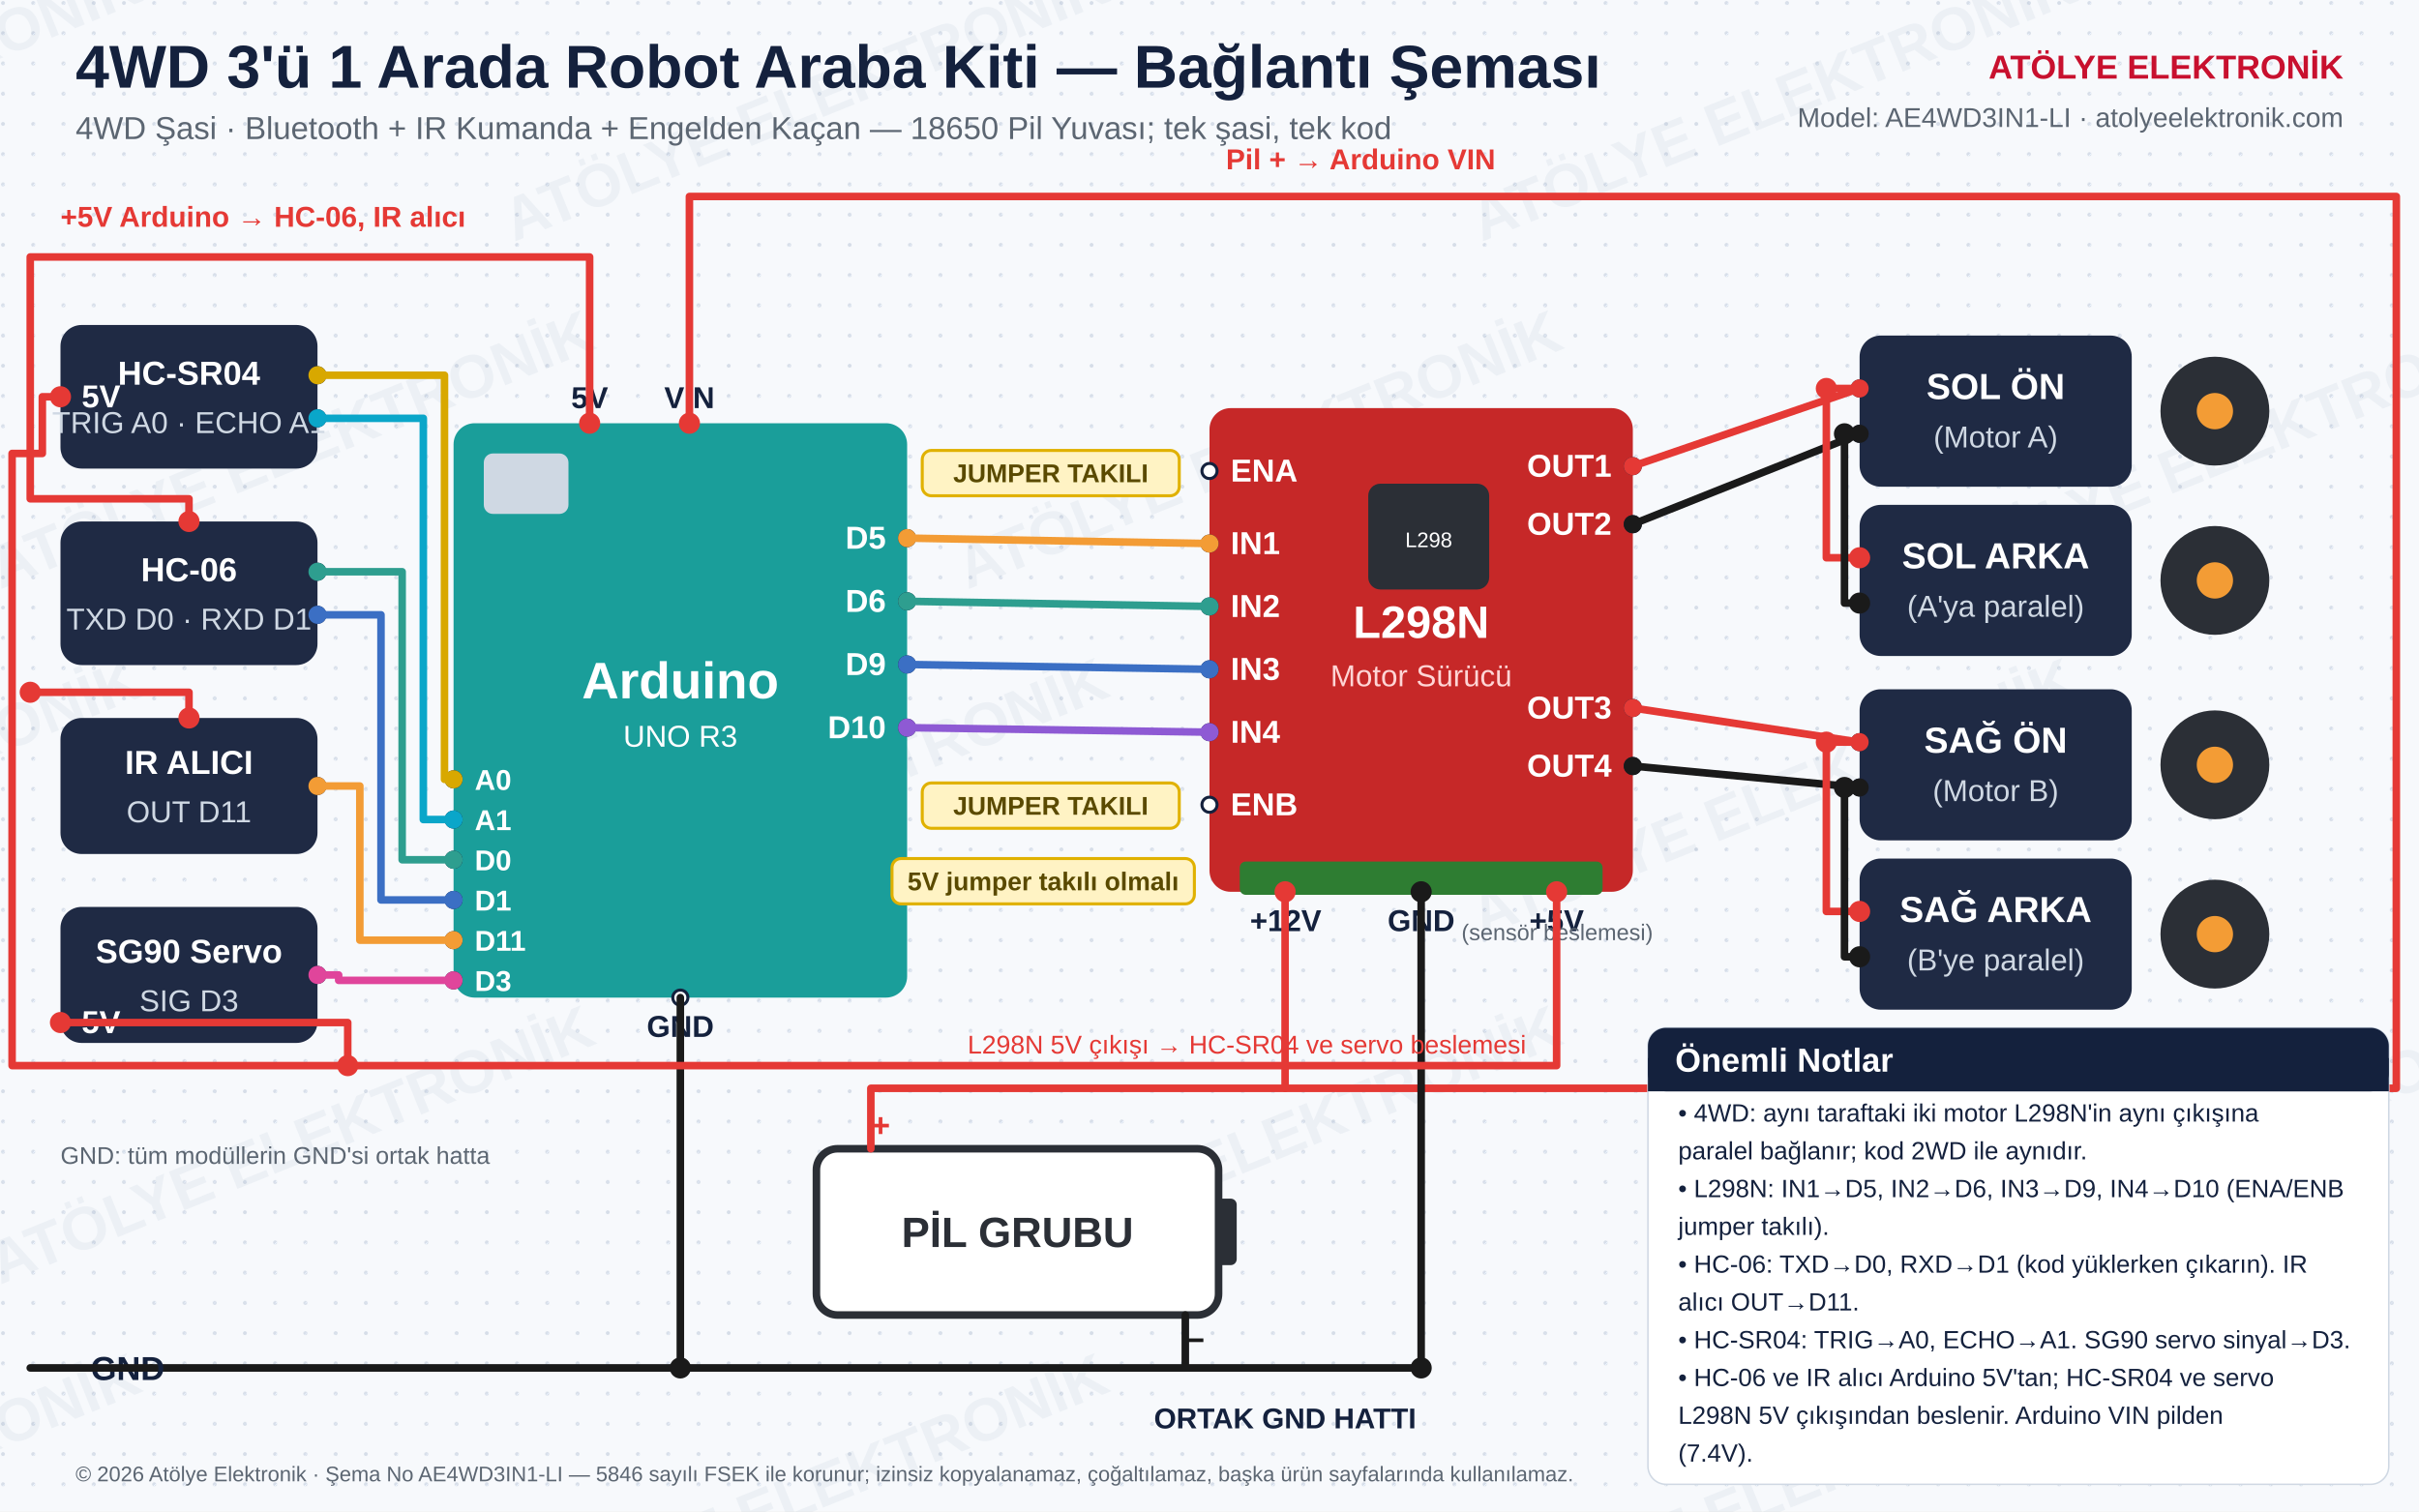
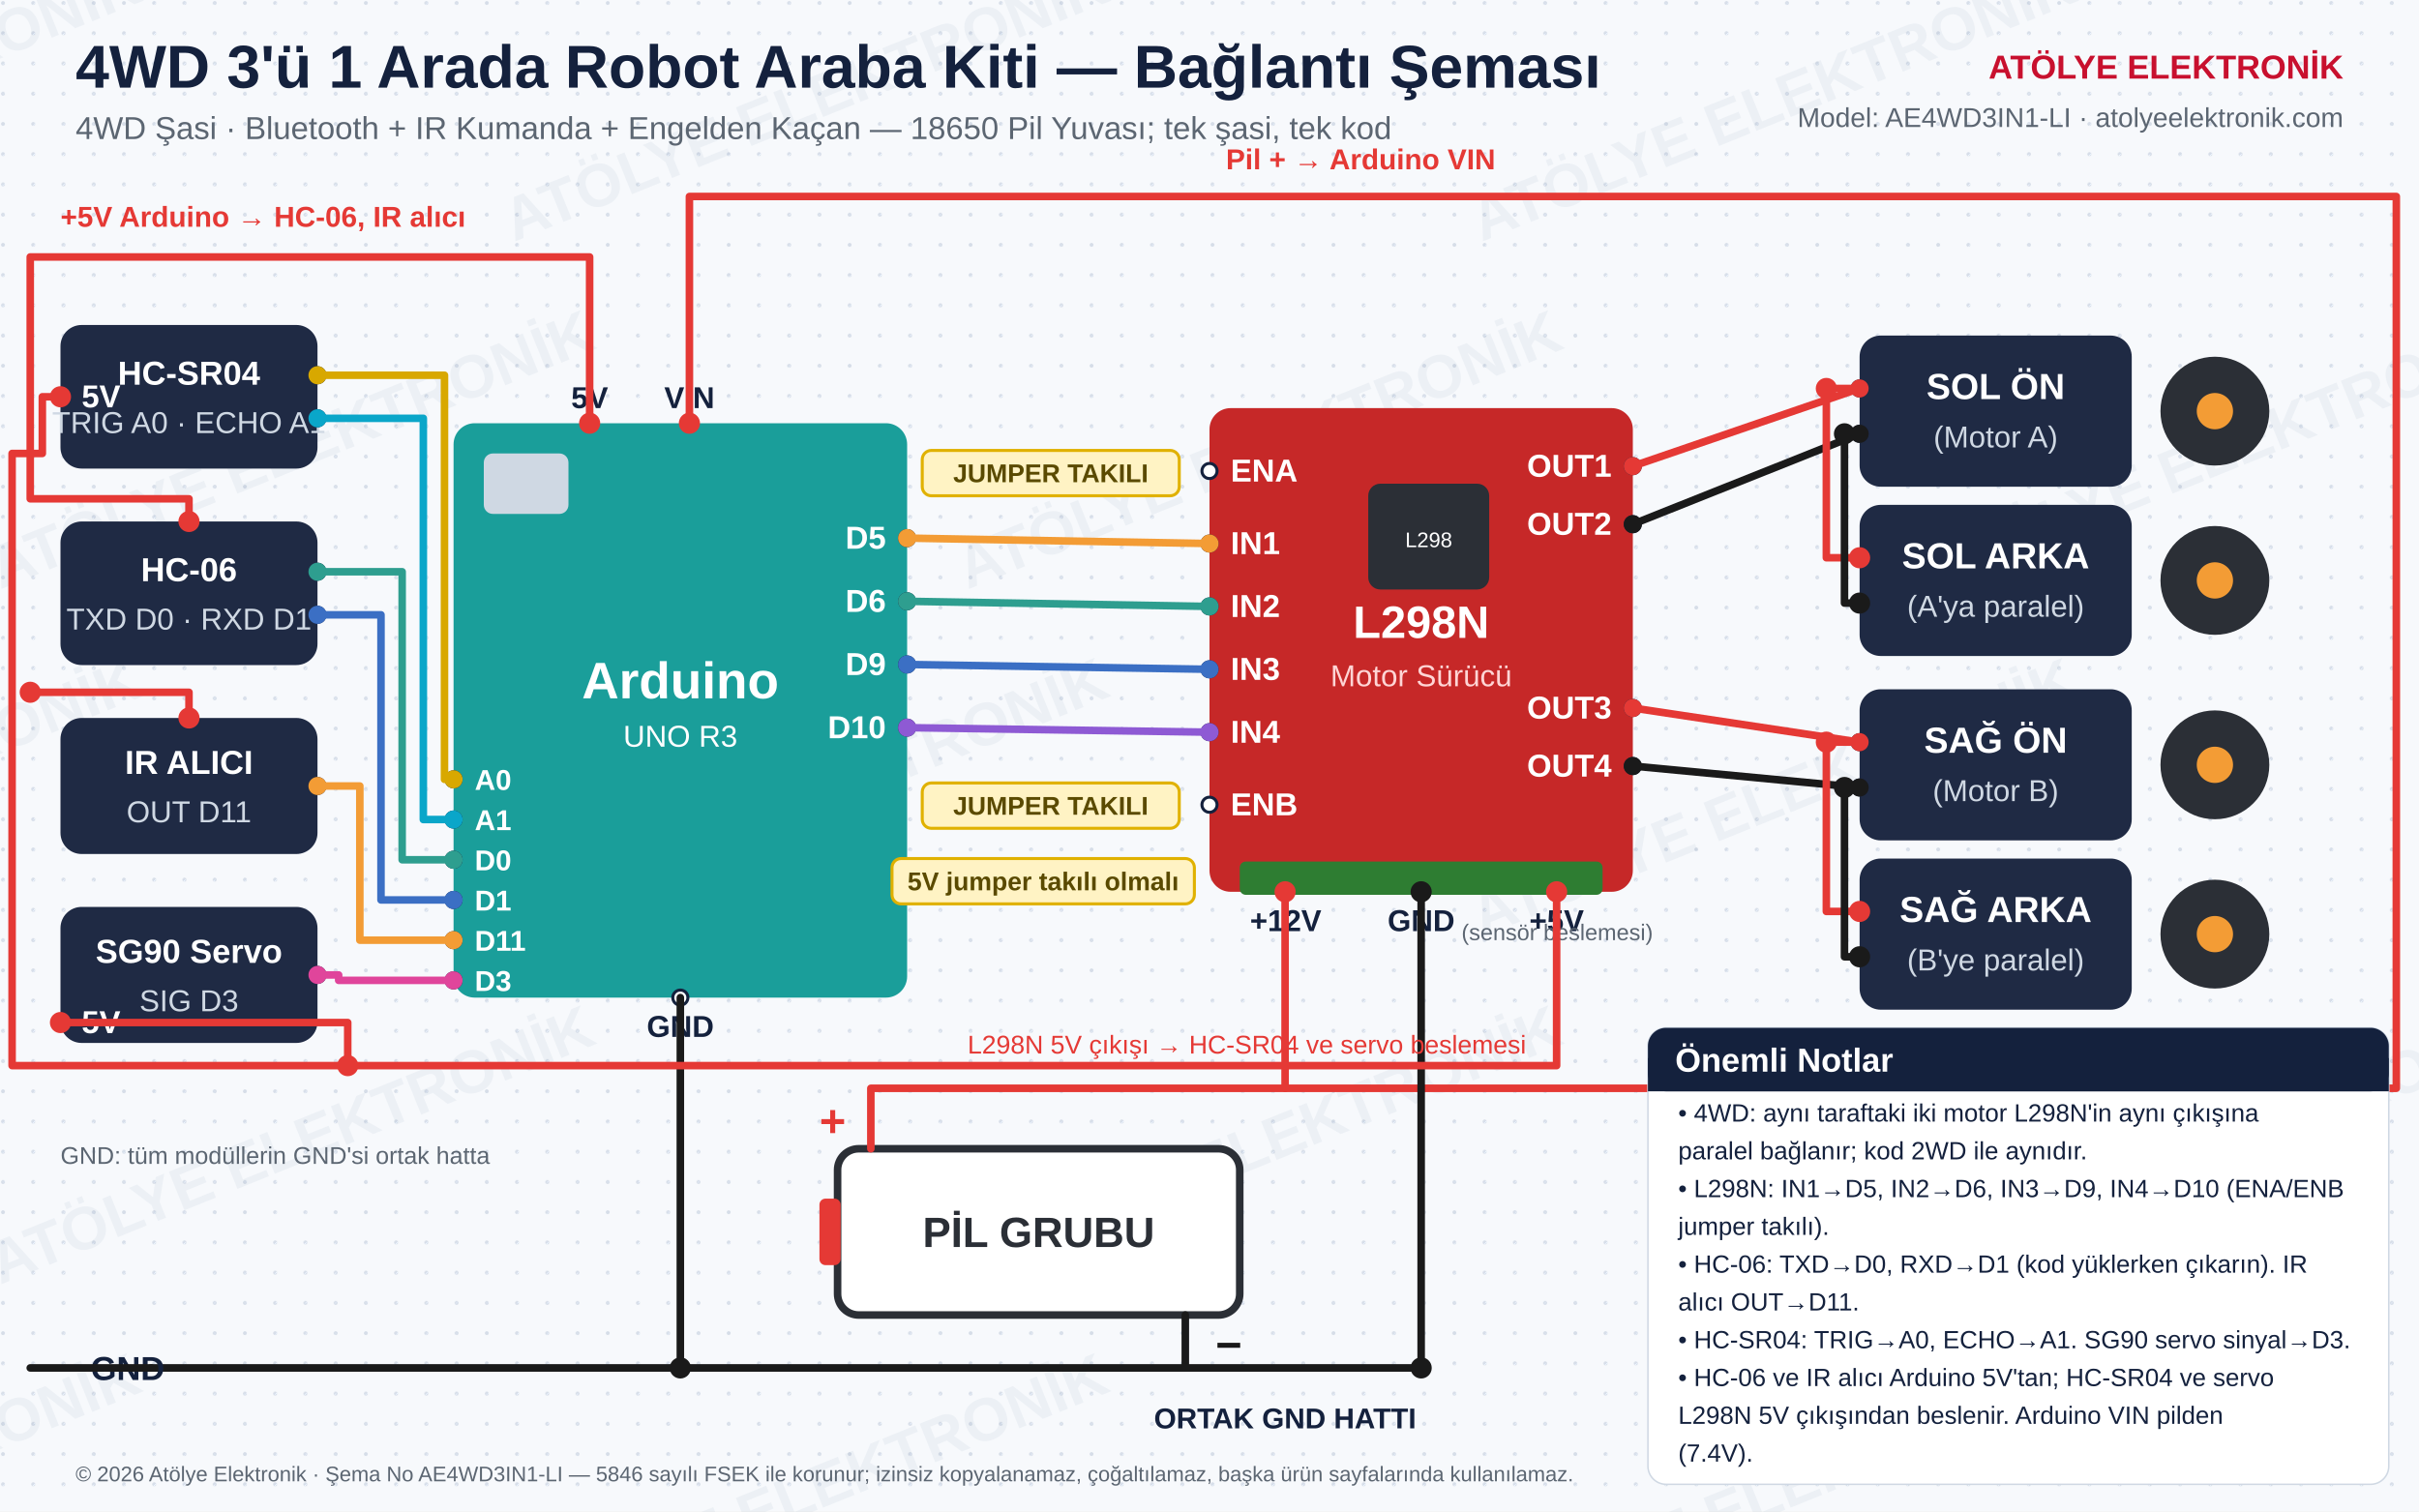
<svg xmlns="http://www.w3.org/2000/svg" width="1600" height="1000" viewBox="0 0 1600 1000" font-family="Segoe UI, Arial, sans-serif">
  <defs>
    <pattern id="dots" width="20" height="20" patternUnits="userSpaceOnUse">
      <circle cx="2" cy="2" r="1.3" fill="#d6dde8" />
    </pattern>
  </defs>
  <rect width="1600" height="1000" fill="#f7f9fc" />
  <rect width="1600" height="1000" fill="url(#dots)" />
  <g opacity="0.045" font-weight="800" font-size="40" fill="#003360">
    <text x="-300" y="160" transform="rotate(-22 -300 160)">ATÖLYE ELEKTRONİK</text>
    <text x="340" y="160" transform="rotate(-22 340 160)">ATÖLYE ELEKTRONİK</text>
    <text x="980" y="160" transform="rotate(-22 980 160)">ATÖLYE ELEKTRONİK</text>
    <text x="1620" y="160" transform="rotate(-22 1620 160)">ATÖLYE ELEKTRONİK</text>
    <text x="0" y="390" transform="rotate(-22 0 390)">ATÖLYE ELEKTRONİK</text>
    <text x="640" y="390" transform="rotate(-22 640 390)">ATÖLYE ELEKTRONİK</text>
    <text x="1280" y="390" transform="rotate(-22 1280 390)">ATÖLYE ELEKTRONİK</text>
    <text x="-300" y="620" transform="rotate(-22 -300 620)">ATÖLYE ELEKTRONİK</text>
    <text x="340" y="620" transform="rotate(-22 340 620)">ATÖLYE ELEKTRONİK</text>
    <text x="980" y="620" transform="rotate(-22 980 620)">ATÖLYE ELEKTRONİK</text>
    <text x="1620" y="620" transform="rotate(-22 1620 620)">ATÖLYE ELEKTRONİK</text>
    <text x="0" y="850" transform="rotate(-22 0 850)">ATÖLYE ELEKTRONİK</text>
    <text x="640" y="850" transform="rotate(-22 640 850)">ATÖLYE ELEKTRONİK</text>
    <text x="1280" y="850" transform="rotate(-22 1280 850)">ATÖLYE ELEKTRONİK</text>
    <text x="-300" y="1080" transform="rotate(-22 -300 1080)">ATÖLYE ELEKTRONİK</text>
    <text x="340" y="1080" transform="rotate(-22 340 1080)">ATÖLYE ELEKTRONİK</text>
    <text x="980" y="1080" transform="rotate(-22 980 1080)">ATÖLYE ELEKTRONİK</text>
    <text x="1620" y="1080" transform="rotate(-22 1620 1080)">ATÖLYE ELEKTRONİK</text>
  </g>
  <text x="50" y="58" font-size="40" font-weight="800" fill="#14213d">4WD 3'ü 1 Arada Robot Araba Kiti — Bağlantı Şeması</text>
  <text x="50" y="92" font-size="21" fill="#5c6672">4WD Şasi · Bluetooth + IR Kumanda + Engelden Kaçan — 18650 Pil Yuvası; tek şasi, tek kod</text>
  <text x="1550" y="52" text-anchor="end" font-size="22" font-weight="800" fill="#c8102e">ATÖLYE ELEKTRONİK</text>
  <text x="1550" y="84" text-anchor="end" font-size="18" fill="#5c6672">Model: AE4WD3IN1-LI · atolyeelektronik.com</text>
  <rect x="300" y="280" width="300" height="380" rx="14" fill="#1a9e9a" />
  <text x="450.0" y="462.0" text-anchor="middle" font-size="34" font-weight="700" fill="#fff">Arduino</text>
  <text x="450.0" y="494.0" text-anchor="middle" font-size="20" fill="#ffffff">UNO R3</text>
  <text x="586" y="363.0" text-anchor="end" font-size="21" font-weight="700" fill="#fff">D5</text>
  <circle cx="600" cy="356.0" r="5" fill="#fff" stroke="#14213d" stroke-width="2" />
  <text x="586" y="404.8" text-anchor="end" font-size="21" font-weight="700" fill="#fff">D6</text>
  <circle cx="600" cy="397.8" r="5" fill="#fff" stroke="#14213d" stroke-width="2" />
  <text x="586" y="446.6" text-anchor="end" font-size="21" font-weight="700" fill="#fff">D9</text>
  <circle cx="600" cy="439.6" r="5" fill="#fff" stroke="#14213d" stroke-width="2" />
  <text x="586" y="488.4" text-anchor="end" font-size="21" font-weight="700" fill="#fff">D10</text>
  <circle cx="600" cy="481.4" r="5" fill="#fff" stroke="#14213d" stroke-width="2" />
  <text x="390.0" y="270" text-anchor="middle" font-size="20" font-weight="700" fill="#14213d">5V</text>
  <circle cx="390.0" cy="280" r="5" fill="#fff" stroke="#14213d" stroke-width="2" />
  <text x="456.0" y="270" text-anchor="middle" font-size="20" font-weight="700" fill="#14213d">VIN</text>
  <circle cx="456.0" cy="280" r="5" fill="#fff" stroke="#14213d" stroke-width="2" />
  <text x="450.0" y="686" text-anchor="middle" font-size="20" font-weight="700" fill="#14213d">GND</text>
  <circle cx="450.0" cy="660" r="5" fill="#fff" stroke="#14213d" stroke-width="2" />
  <rect x="320" y="300" width="56" height="40" rx="6" fill="#cfd8e3" />
  <rect x="800" y="270" width="280" height="320" rx="14" fill="#c62828" />
  <text x="940.0" y="422.0" text-anchor="middle" font-size="30" font-weight="700" fill="#fff">L298N</text>
  <text x="940.0" y="454.0" text-anchor="middle" font-size="20" fill="#ffd5d5">Motor Sürücü</text>
  <text x="814" y="318.6" font-size="21" font-weight="700" fill="#fff">ENA</text>
  <circle cx="800" cy="311.6" r="5" fill="#fff" stroke="#14213d" stroke-width="2" />
  <text x="814" y="366.6" font-size="21" font-weight="700" fill="#fff">IN1</text>
  <circle cx="800" cy="359.6" r="5" fill="#fff" stroke="#14213d" stroke-width="2" />
  <text x="814" y="408.2" font-size="21" font-weight="700" fill="#fff">IN2</text>
  <circle cx="800" cy="401.2" r="5" fill="#fff" stroke="#14213d" stroke-width="2" />
  <text x="814" y="449.8" font-size="21" font-weight="700" fill="#fff">IN3</text>
  <circle cx="800" cy="442.8" r="5" fill="#fff" stroke="#14213d" stroke-width="2" />
  <text x="814" y="491.4" font-size="21" font-weight="700" fill="#fff">IN4</text>
  <circle cx="800" cy="484.4" r="5" fill="#fff" stroke="#14213d" stroke-width="2" />
  <text x="814" y="539.4" font-size="21" font-weight="700" fill="#fff">ENB</text>
  <circle cx="800" cy="532.4" r="5" fill="#fff" stroke="#14213d" stroke-width="2" />
  <text x="1066" y="315.4" text-anchor="end" font-size="21" font-weight="700" fill="#fff">OUT1</text>
  <circle cx="1080" cy="308.4" r="5" fill="#fff" stroke="#14213d" stroke-width="2" />
  <text x="1066" y="353.8" text-anchor="end" font-size="21" font-weight="700" fill="#fff">OUT2</text>
  <circle cx="1080" cy="346.8" r="5" fill="#fff" stroke="#14213d" stroke-width="2" />
  <text x="1066" y="475.4" text-anchor="end" font-size="21" font-weight="700" fill="#fff">OUT3</text>
  <circle cx="1080" cy="468.4" r="5" fill="#fff" stroke="#14213d" stroke-width="2" />
  <text x="1066" y="513.8" text-anchor="end" font-size="21" font-weight="700" fill="#fff">OUT4</text>
  <circle cx="1080" cy="506.8" r="5" fill="#fff" stroke="#14213d" stroke-width="2" />
  <text x="850.4" y="616" text-anchor="middle" font-size="20" font-weight="700" fill="#14213d">+12V</text>
  <circle cx="850.4" cy="590" r="5" fill="#fff" stroke="#14213d" stroke-width="2" />
  <text x="940.0" y="616" text-anchor="middle" font-size="20" font-weight="700" fill="#14213d">GND</text>
  <circle cx="940.0" cy="590" r="5" fill="#fff" stroke="#14213d" stroke-width="2" />
  <text x="1029.6" y="616" text-anchor="middle" font-size="20" font-weight="700" fill="#14213d">+5V</text>
  <circle cx="1029.6" cy="590" r="5" fill="#fff" stroke="#14213d" stroke-width="2" />
  <rect x="905" y="320" width="80" height="70" rx="8" fill="#2b2f36" />
  <text x="945" y="362" text-anchor="middle" font-size="14" fill="#fff">L298</text>
  <rect x="820" y="570" width="240" height="22" rx="4" fill="#2e7d32" />
  <rect x="610" y="298" width="170" height="30" rx="6" fill="#fff3c4" stroke="#e0b100" stroke-width="2" />
  <text x="695.0" y="319" text-anchor="middle" font-size="17" font-weight="700" fill="#5a4a00">JUMPER TAKILI</text>
  <rect x="610" y="518" width="170" height="30" rx="6" fill="#fff3c4" stroke="#e0b100" stroke-width="2" />
  <text x="695.0" y="539" text-anchor="middle" font-size="17" font-weight="700" fill="#5a4a00">JUMPER TAKILI</text>
  <rect x="590" y="568" width="200" height="30" rx="6" fill="#fff3c4" stroke="#e0b100" stroke-width="2" />
  <text x="690.0" y="589" text-anchor="middle" font-size="17" font-weight="700" fill="#5a4a00">5V jumper takılı olmalı</text>
  <text x="1030" y="622" text-anchor="middle" font-size="15" font-weight="500" fill="#5c6672">(sensör beslemesi)</text>
  <rect x="1230" y="222" width="180" height="100" rx="14" fill="#1f2a44" />
  <text x="1320.0" y="264.0" text-anchor="middle" font-size="24" font-weight="700" fill="#fff">SOL ÖN</text>
  <text x="1320.0" y="296.0" text-anchor="middle" font-size="20" fill="#cfd8e3">(Motor A)</text>
  <text x="1244" y="264.0" font-size="21" font-weight="700" fill="#fff" />
  <circle cx="1230" cy="257.0" r="5" fill="#fff" stroke="#14213d" stroke-width="2" />
  <text x="1244" y="294.0" font-size="21" font-weight="700" fill="#fff"> </text>
  <circle cx="1230" cy="287.0" r="5" fill="#fff" stroke="#14213d" stroke-width="2" />
  <circle cx="1465" cy="272" r="36" fill="#2b2f36" />
  <circle cx="1465" cy="272" r="12" fill="#f39c35" />
  <rect x="1230" y="334" width="180" height="100" rx="14" fill="#1f2a44" />
  <text x="1320.0" y="376.0" text-anchor="middle" font-size="24" font-weight="700" fill="#fff">SOL ARKA</text>
  <text x="1320.0" y="408.0" text-anchor="middle" font-size="20" fill="#cfd8e3">(A'ya paralel)</text>
  <text x="1244" y="376.0" font-size="21" font-weight="700" fill="#fff" />
  <circle cx="1230" cy="369.0" r="5" fill="#fff" stroke="#14213d" stroke-width="2" />
  <text x="1244" y="406.0" font-size="21" font-weight="700" fill="#fff"> </text>
  <circle cx="1230" cy="399.0" r="5" fill="#fff" stroke="#14213d" stroke-width="2" />
  <circle cx="1465" cy="384" r="36" fill="#2b2f36" />
  <circle cx="1465" cy="384" r="12" fill="#f39c35" />
  <rect x="1230" y="456" width="180" height="100" rx="14" fill="#1f2a44" />
  <text x="1320.0" y="498.0" text-anchor="middle" font-size="24" font-weight="700" fill="#fff">SAĞ ÖN</text>
  <text x="1320.0" y="530.0" text-anchor="middle" font-size="20" fill="#cfd8e3">(Motor B)</text>
  <text x="1244" y="498.0" font-size="21" font-weight="700" fill="#fff" />
  <circle cx="1230" cy="491.0" r="5" fill="#fff" stroke="#14213d" stroke-width="2" />
  <text x="1244" y="528.0" font-size="21" font-weight="700" fill="#fff"> </text>
  <circle cx="1230" cy="521.0" r="5" fill="#fff" stroke="#14213d" stroke-width="2" />
  <circle cx="1465" cy="506" r="36" fill="#2b2f36" />
  <circle cx="1465" cy="506" r="12" fill="#f39c35" />
  <rect x="1230" y="568" width="180" height="100" rx="14" fill="#1f2a44" />
  <text x="1320.0" y="610.0" text-anchor="middle" font-size="24" font-weight="700" fill="#fff">SAĞ ARKA</text>
  <text x="1320.0" y="642.0" text-anchor="middle" font-size="20" fill="#cfd8e3">(B'ye paralel)</text>
  <text x="1244" y="610.0" font-size="21" font-weight="700" fill="#fff" />
  <circle cx="1230" cy="603.0" r="5" fill="#fff" stroke="#14213d" stroke-width="2" />
  <text x="1244" y="640.0" font-size="21" font-weight="700" fill="#fff"> </text>
  <circle cx="1230" cy="633.0" r="5" fill="#fff" stroke="#14213d" stroke-width="2" />
  <circle cx="1465" cy="618" r="36" fill="#2b2f36" />
  <circle cx="1465" cy="618" r="12" fill="#f39c35" />
-   <rect x="540" y="760" width="266" height="110" rx="14" fill="#fff" stroke="#2b2f36" stroke-width="5" />
-   <rect x="804" y="793.0" width="14" height="44.0" rx="4" fill="#2b2f36" />
-   <text x="673.0" y="825.0" text-anchor="middle" font-size="28" font-weight="800" fill="#2b2f36">PİL GRUBU</text>
-   <text x="576" y="752" font-size="22" font-weight="700" fill="#e53935">+</text>
-   <text x="784" y="894" font-size="22" font-weight="700" fill="#1a1a1a">−</text>
+   <rect x="554" y="760" width="266" height="110" rx="14" fill="#fff" stroke="#2b2f36" stroke-width="5" />
+   <rect x="542" y="793.0" width="14" height="44.0" rx="4" fill="#e53935" />
+   <text x="687.0" y="825.0" text-anchor="middle" font-size="28" font-weight="800" fill="#2b2f36">PİL GRUBU</text>
+   <text x="542" y="752" font-size="30" font-weight="800" fill="#e53935">+</text>
+   <text x="804" y="900" font-size="30" font-weight="800" fill="#1a1a1a">−</text>
  <path d="M 600 356.0 L 800 359.6" fill="none" stroke="#f39c35" stroke-width="5" stroke-linejoin="round" stroke-linecap="round" />
  <circle cx="600" cy="356.0" r="6" fill="#f39c35" />
  <circle cx="800" cy="359.6" r="6" fill="#f39c35" />
  <path d="M 600 397.8 L 800 401.2" fill="none" stroke="#2e9e8f" stroke-width="5" stroke-linejoin="round" stroke-linecap="round" />
  <circle cx="600" cy="397.8" r="6" fill="#2e9e8f" />
  <circle cx="800" cy="401.2" r="6" fill="#2e9e8f" />
  <path d="M 600 439.6 L 800 442.8" fill="none" stroke="#3b6fc4" stroke-width="5" stroke-linejoin="round" stroke-linecap="round" />
  <circle cx="600" cy="439.6" r="6" fill="#3b6fc4" />
  <circle cx="800" cy="442.8" r="6" fill="#3b6fc4" />
  <path d="M 600 481.4 L 800 484.4" fill="none" stroke="#8e5ad4" stroke-width="5" stroke-linejoin="round" stroke-linecap="round" />
  <circle cx="600" cy="481.4" r="6" fill="#8e5ad4" />
  <circle cx="800" cy="484.4" r="6" fill="#8e5ad4" />
  <path d="M 1080 308.4 L 1230 257.0" fill="none" stroke="#e53935" stroke-width="5" stroke-linejoin="round" stroke-linecap="round" />
  <circle cx="1080" cy="308.4" r="6" fill="#e53935" />
  <circle cx="1230" cy="257.0" r="6" fill="#e53935" />
  <path d="M 1080 346.8 L 1230 287.0" fill="none" stroke="#1a1a1a" stroke-width="5" stroke-linejoin="round" stroke-linecap="round" />
  <circle cx="1080" cy="346.8" r="6" fill="#1a1a1a" />
  <circle cx="1230" cy="287.0" r="6" fill="#1a1a1a" />
  <path d="M 1080 468.4 L 1230 491.0" fill="none" stroke="#e53935" stroke-width="5" stroke-linejoin="round" stroke-linecap="round" />
  <circle cx="1080" cy="468.4" r="6" fill="#e53935" />
  <circle cx="1230" cy="491.0" r="6" fill="#e53935" />
  <path d="M 1080 506.8 L 1230 521.0" fill="none" stroke="#1a1a1a" stroke-width="5" stroke-linejoin="round" stroke-linecap="round" />
  <circle cx="1080" cy="506.8" r="6" fill="#1a1a1a" />
  <circle cx="1230" cy="521.0" r="6" fill="#1a1a1a" />
  <path d="M 1230 257.0 L 1208 257.0 L 1208 369.0 L 1230 369.0" fill="none" stroke="#e53935" stroke-width="5" stroke-linejoin="round" stroke-linecap="round" />
  <circle cx="1230" cy="369.0" r="7" fill="#e53935" />
  <circle cx="1208" cy="257.0" r="7" fill="#e53935" />
  <path d="M 1230 287.0 L 1220 287.0 L 1220 399.0 L 1230 399.0" fill="none" stroke="#1a1a1a" stroke-width="5" stroke-linejoin="round" stroke-linecap="round" />
  <circle cx="1230" cy="399.0" r="7" fill="#1a1a1a" />
  <circle cx="1220" cy="287.0" r="7" fill="#1a1a1a" />
  <path d="M 1230 491.0 L 1208 491.0 L 1208 603.0 L 1230 603.0" fill="none" stroke="#e53935" stroke-width="5" stroke-linejoin="round" stroke-linecap="round" />
  <circle cx="1230" cy="603.0" r="7" fill="#e53935" />
  <circle cx="1208" cy="491.0" r="7" fill="#e53935" />
  <path d="M 1230 521.0 L 1220 521.0 L 1220 633.0 L 1230 633.0" fill="none" stroke="#1a1a1a" stroke-width="5" stroke-linejoin="round" stroke-linecap="round" />
  <circle cx="1230" cy="633.0" r="7" fill="#1a1a1a" />
  <circle cx="1220" cy="521.0" r="7" fill="#1a1a1a" />
  <path d="M 576 760 L 576 720 L 850 720 L 850 590" fill="none" stroke="#e53935" stroke-width="5" stroke-linejoin="round" stroke-linecap="round" />
  <circle cx="850" cy="590" r="7" fill="#e53935" />
  <path d="M 850 720 L 1585 720 L 1585 130 L 456 130 L 456 280" fill="none" stroke="#e53935" stroke-width="5" stroke-linejoin="round" stroke-linecap="round" />
  <circle cx="456" cy="280" r="7" fill="#e53935" />
  <text x="900" y="112" text-anchor="middle" font-size="19" font-weight="700" fill="#e53935">Pil + → Arduino VIN</text>
  <path d="M 784 870 L 784 905 L 100 905" fill="none" stroke="#1a1a1a" stroke-width="5" stroke-linejoin="round" stroke-linecap="round" />
  <path d="M 784 905 L 940 905 L 940 590" fill="none" stroke="#1a1a1a" stroke-width="5" stroke-linejoin="round" stroke-linecap="round" />
  <circle cx="940" cy="590" r="7" fill="#1a1a1a" />
  <path d="M 450 660 L 450 905" fill="none" stroke="#1a1a1a" stroke-width="5" stroke-linejoin="round" stroke-linecap="round" />
  <circle cx="450" cy="905" r="7" fill="#1a1a1a" />
  <circle cx="940" cy="905" r="7" fill="#1a1a1a" />
  <text x="60" y="913" text-anchor="start" font-size="22" font-weight="700" fill="#14213d">GND</text>
  <text x="850" y="945" text-anchor="middle" font-size="19" font-weight="700" fill="#14213d">ORTAK GND HATTI</text>
  <rect x="40" y="215" width="170" height="95" rx="14" fill="#1f2a44" />
  <text x="125.0" y="254.5" text-anchor="middle" font-size="22" font-weight="700" fill="#fff">HC-SR04</text>
  <text x="125.0" y="286.5" text-anchor="middle" font-size="20" fill="#cfd8e3">TRIG A0 · ECHO A1</text>
  <text x="196" y="255.25" text-anchor="end" font-size="21" font-weight="700" fill="#fff" />
  <circle cx="210" cy="248.25" r="5" fill="#fff" stroke="#14213d" stroke-width="2" />
  <text x="196" y="283.75" text-anchor="end" font-size="21" font-weight="700" fill="#fff"> </text>
  <circle cx="210" cy="276.75" r="5" fill="#fff" stroke="#14213d" stroke-width="2" />
  <text x="54" y="269.5" font-size="21" font-weight="700" fill="#fff">5V</text>
  <circle cx="40" cy="262.5" r="5" fill="#fff" stroke="#14213d" stroke-width="2" />
  <rect x="40" y="345" width="170" height="95" rx="14" fill="#1f2a44" />
  <text x="125.0" y="384.5" text-anchor="middle" font-size="22" font-weight="700" fill="#fff">HC-06</text>
  <text x="125.0" y="416.5" text-anchor="middle" font-size="20" fill="#cfd8e3">TXD D0 · RXD D1</text>
  <text x="196" y="385.25" text-anchor="end" font-size="21" font-weight="700" fill="#fff" />
  <circle cx="210" cy="378.25" r="5" fill="#fff" stroke="#14213d" stroke-width="2" />
  <text x="196" y="413.75" text-anchor="end" font-size="21" font-weight="700" fill="#fff"> </text>
  <circle cx="210" cy="406.75" r="5" fill="#fff" stroke="#14213d" stroke-width="2" />
  <rect x="40" y="475" width="170" height="90" rx="14" fill="#1f2a44" />
  <text x="125.0" y="512.0" text-anchor="middle" font-size="22" font-weight="700" fill="#fff">IR ALICI</text>
  <text x="125.0" y="544.0" text-anchor="middle" font-size="20" fill="#cfd8e3">OUT D11</text>
  <text x="196" y="527.0" text-anchor="end" font-size="21" font-weight="700" fill="#fff" />
  <circle cx="210" cy="520.0" r="5" fill="#fff" stroke="#14213d" stroke-width="2" />
  <rect x="40" y="600" width="170" height="90" rx="14" fill="#1f2a44" />
  <text x="125.0" y="637.0" text-anchor="middle" font-size="22" font-weight="700" fill="#fff">SG90 Servo</text>
  <text x="125.0" y="669.0" text-anchor="middle" font-size="20" fill="#cfd8e3">SIG D3</text>
  <text x="196" y="652.0" text-anchor="end" font-size="21" font-weight="700" fill="#fff" />
  <circle cx="210" cy="645.0" r="5" fill="#fff" stroke="#14213d" stroke-width="2" />
  <text x="54" y="683.5" font-size="21" font-weight="700" fill="#fff">5V</text>
  <circle cx="40" cy="676.5" r="5" fill="#fff" stroke="#14213d" stroke-width="2" />
  <text x="314" y="522.6" font-size="19" font-weight="700" fill="#fff">A0</text>
  <circle cx="300" cy="515.6" r="5" fill="#fff" stroke="#14213d" stroke-width="2" />
  <text x="314" y="549.2" font-size="19" font-weight="700" fill="#fff">A1</text>
  <circle cx="300" cy="542.2" r="5" fill="#fff" stroke="#14213d" stroke-width="2" />
  <text x="314" y="575.8" font-size="19" font-weight="700" fill="#fff">D0</text>
  <circle cx="300" cy="568.8" r="5" fill="#fff" stroke="#14213d" stroke-width="2" />
  <text x="314" y="602.4" font-size="19" font-weight="700" fill="#fff">D1</text>
  <circle cx="300" cy="595.4" r="5" fill="#fff" stroke="#14213d" stroke-width="2" />
  <text x="314" y="629.0" font-size="19" font-weight="700" fill="#fff">D11</text>
  <circle cx="300" cy="622.0" r="5" fill="#fff" stroke="#14213d" stroke-width="2" />
  <text x="314" y="655.6" font-size="19" font-weight="700" fill="#fff">D3</text>
  <circle cx="300" cy="648.6" r="5" fill="#fff" stroke="#14213d" stroke-width="2" />
  <path d="M 210 248.25 L 294 248.25 L 294 515.6 L 300 515.6" fill="none" stroke="#d8a800" stroke-width="5" stroke-linejoin="round" stroke-linecap="round" />
  <circle cx="210" cy="248.25" r="6" fill="#d8a800" />
  <circle cx="300" cy="515.6" r="6" fill="#d8a800" />
  <path d="M 210 276.75 L 280 276.75 L 280 542.2 L 300 542.2" fill="none" stroke="#0aa6c9" stroke-width="5" stroke-linejoin="round" stroke-linecap="round" />
  <circle cx="210" cy="276.75" r="6" fill="#0aa6c9" />
  <circle cx="300" cy="542.2" r="6" fill="#0aa6c9" />
  <path d="M 210 378.25 L 266 378.25 L 266 568.8 L 300 568.8" fill="none" stroke="#2e9e8f" stroke-width="5" stroke-linejoin="round" stroke-linecap="round" />
  <circle cx="210" cy="378.25" r="6" fill="#2e9e8f" />
  <circle cx="300" cy="568.8" r="6" fill="#2e9e8f" />
  <path d="M 210 406.75 L 252 406.75 L 252 595.4 L 300 595.4" fill="none" stroke="#3b6fc4" stroke-width="5" stroke-linejoin="round" stroke-linecap="round" />
  <circle cx="210" cy="406.75" r="6" fill="#3b6fc4" />
  <circle cx="300" cy="595.4" r="6" fill="#3b6fc4" />
  <path d="M 210 520.0 L 238 520 L 238 622 L 300 622.0" fill="none" stroke="#f39c35" stroke-width="5" stroke-linejoin="round" stroke-linecap="round" />
  <circle cx="210" cy="520.0" r="6" fill="#f39c35" />
  <circle cx="300" cy="622.0" r="6" fill="#f39c35" />
  <path d="M 210 645.0 L 224 645 L 224 648.6 L 300 648.6" fill="none" stroke="#e0459b" stroke-width="5" stroke-linejoin="round" stroke-linecap="round" />
  <circle cx="210" cy="645.0" r="6" fill="#e0459b" />
  <circle cx="300" cy="648.6" r="6" fill="#e0459b" />
  <path d="M 125 345 L 125 330 L 20 330 L 20 170 L 390 170 L 390 280" fill="none" stroke="#e53935" stroke-width="5" stroke-linejoin="round" stroke-linecap="round" />
  <circle cx="390" cy="280" r="7" fill="#e53935" />
  <circle cx="125" cy="345" r="7" fill="#e53935" />
  <path d="M 125 475 L 125 458 L 20 458" fill="none" stroke="#e53935" stroke-width="5" stroke-linejoin="round" stroke-linecap="round" />
  <circle cx="125" cy="475" r="7" fill="#e53935" />
  <circle cx="20" cy="458" r="7" fill="#e53935" />
  <text x="40" y="150" text-anchor="start" font-size="19" font-weight="700" fill="#e53935">+5V Arduino → HC-06, IR alıcı</text>
  <path d="M 40 262.5 L 28 262.5 L 28 300 L 8 300 L 8 705 L 230 705 L 230 676.5 L 40 676.5" fill="none" stroke="#e53935" stroke-width="5" stroke-linejoin="round" stroke-linecap="round" />
  <circle cx="40" cy="262.5" r="7" fill="#e53935" />
  <circle cx="40" cy="676.5" r="7" fill="#e53935" />
  <path d="M 230 705 L 1029.6 705 L 1029.6 590" fill="none" stroke="#e53935" stroke-width="5" stroke-linejoin="round" stroke-linecap="round" />
  <circle cx="230" cy="705" r="7" fill="#e53935" />
  <circle cx="1029.6" cy="590" r="7" fill="#e53935" />
  <text x="640" y="697" text-anchor="start" font-size="17" font-weight="500" fill="#e53935">L298N 5V çıkışı → HC-SR04 ve servo beslemesi</text>
  <path d="M 20 905 L 100 905" fill="none" stroke="#1a1a1a" stroke-width="5" stroke-linejoin="round" stroke-linecap="round" />
  <text x="40" y="770" text-anchor="start" font-size="16" font-weight="500" fill="#5c6672">GND: tüm modüllerin GND'si ortak hatta</text>
  <rect x="1090" y="680" width="490" height="302" rx="12" fill="#fff" stroke="#cfd8e3" />
  <rect x="1090" y="680" width="490" height="42" rx="12" fill="#14213d" />
  <rect x="1090" y="700" width="490" height="22" fill="#14213d" />
  <text x="1108" y="709" font-size="22" font-weight="700" fill="#fff">Önemli Notlar</text>
  <text x="1110" y="742" font-size="16.5" fill="#14213d">• 4WD: aynı taraftaki iki motor L298N'in aynı çıkışına</text>
  <text x="1110" y="767" font-size="16.5" fill="#14213d">   paralel bağlanır; kod 2WD ile aynıdır.</text>
  <text x="1110" y="792" font-size="16.5" fill="#14213d">• L298N: IN1→D5, IN2→D6, IN3→D9, IN4→D10 (ENA/ENB</text>
  <text x="1110" y="817" font-size="16.5" fill="#14213d">   jumper takılı).</text>
  <text x="1110" y="842" font-size="16.5" fill="#14213d">• HC-06: TXD→D0, RXD→D1 (kod yüklerken çıkarın). IR</text>
  <text x="1110" y="867" font-size="16.5" fill="#14213d">   alıcı OUT→D11.</text>
  <text x="1110" y="892" font-size="16.5" fill="#14213d">• HC-SR04: TRIG→A0, ECHO→A1. SG90 servo sinyal→D3.</text>
  <text x="1110" y="917" font-size="16.5" fill="#14213d">• HC-06 ve IR alıcı Arduino 5V'tan; HC-SR04 ve servo</text>
  <text x="1110" y="942" font-size="16.5" fill="#14213d">   L298N 5V çıkışından beslenir. Arduino VIN pilden</text>
  <text x="1110" y="967" font-size="16.5" fill="#14213d">   (7.4V).</text>
  <text x="50" y="980" font-size="14" fill="#5c6672">© 2026 Atölye Elektronik · Şema No AE4WD3IN1-LI — 5846 sayılı FSEK ile korunur; izinsiz kopyalanamaz, çoğaltılamaz, başka ürün sayfalarında kullanılamaz.</text>
</svg>
